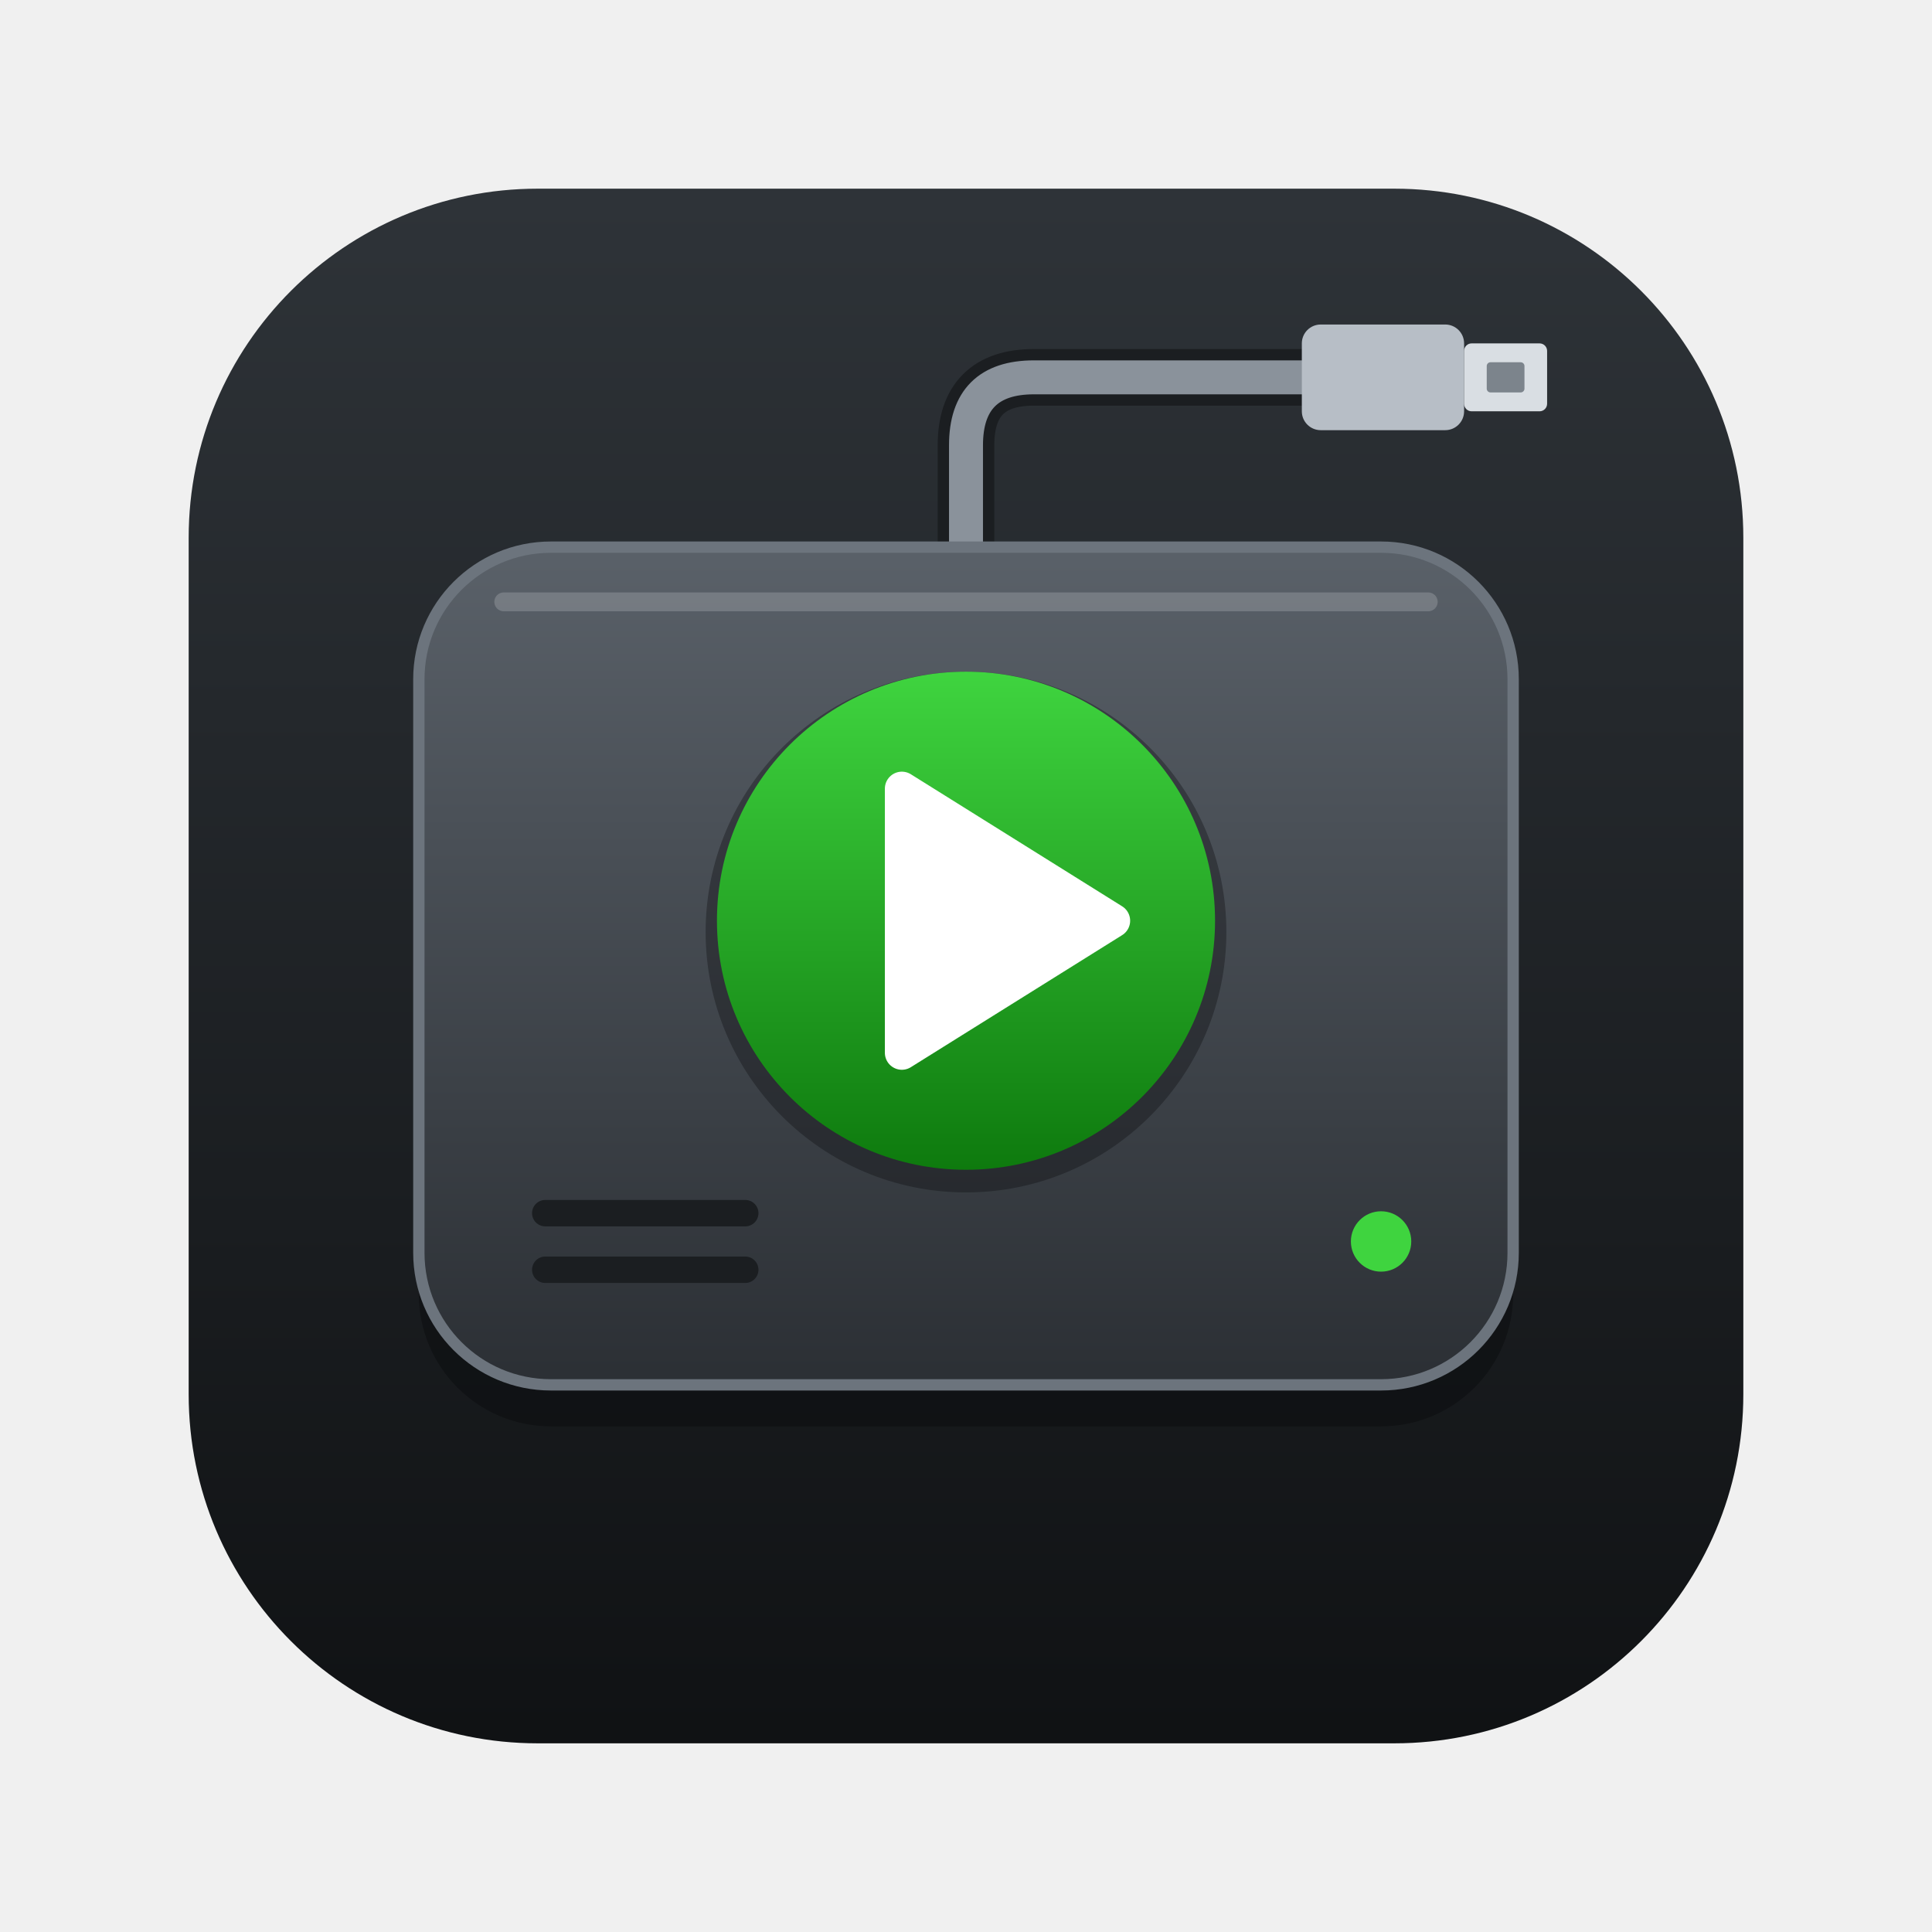
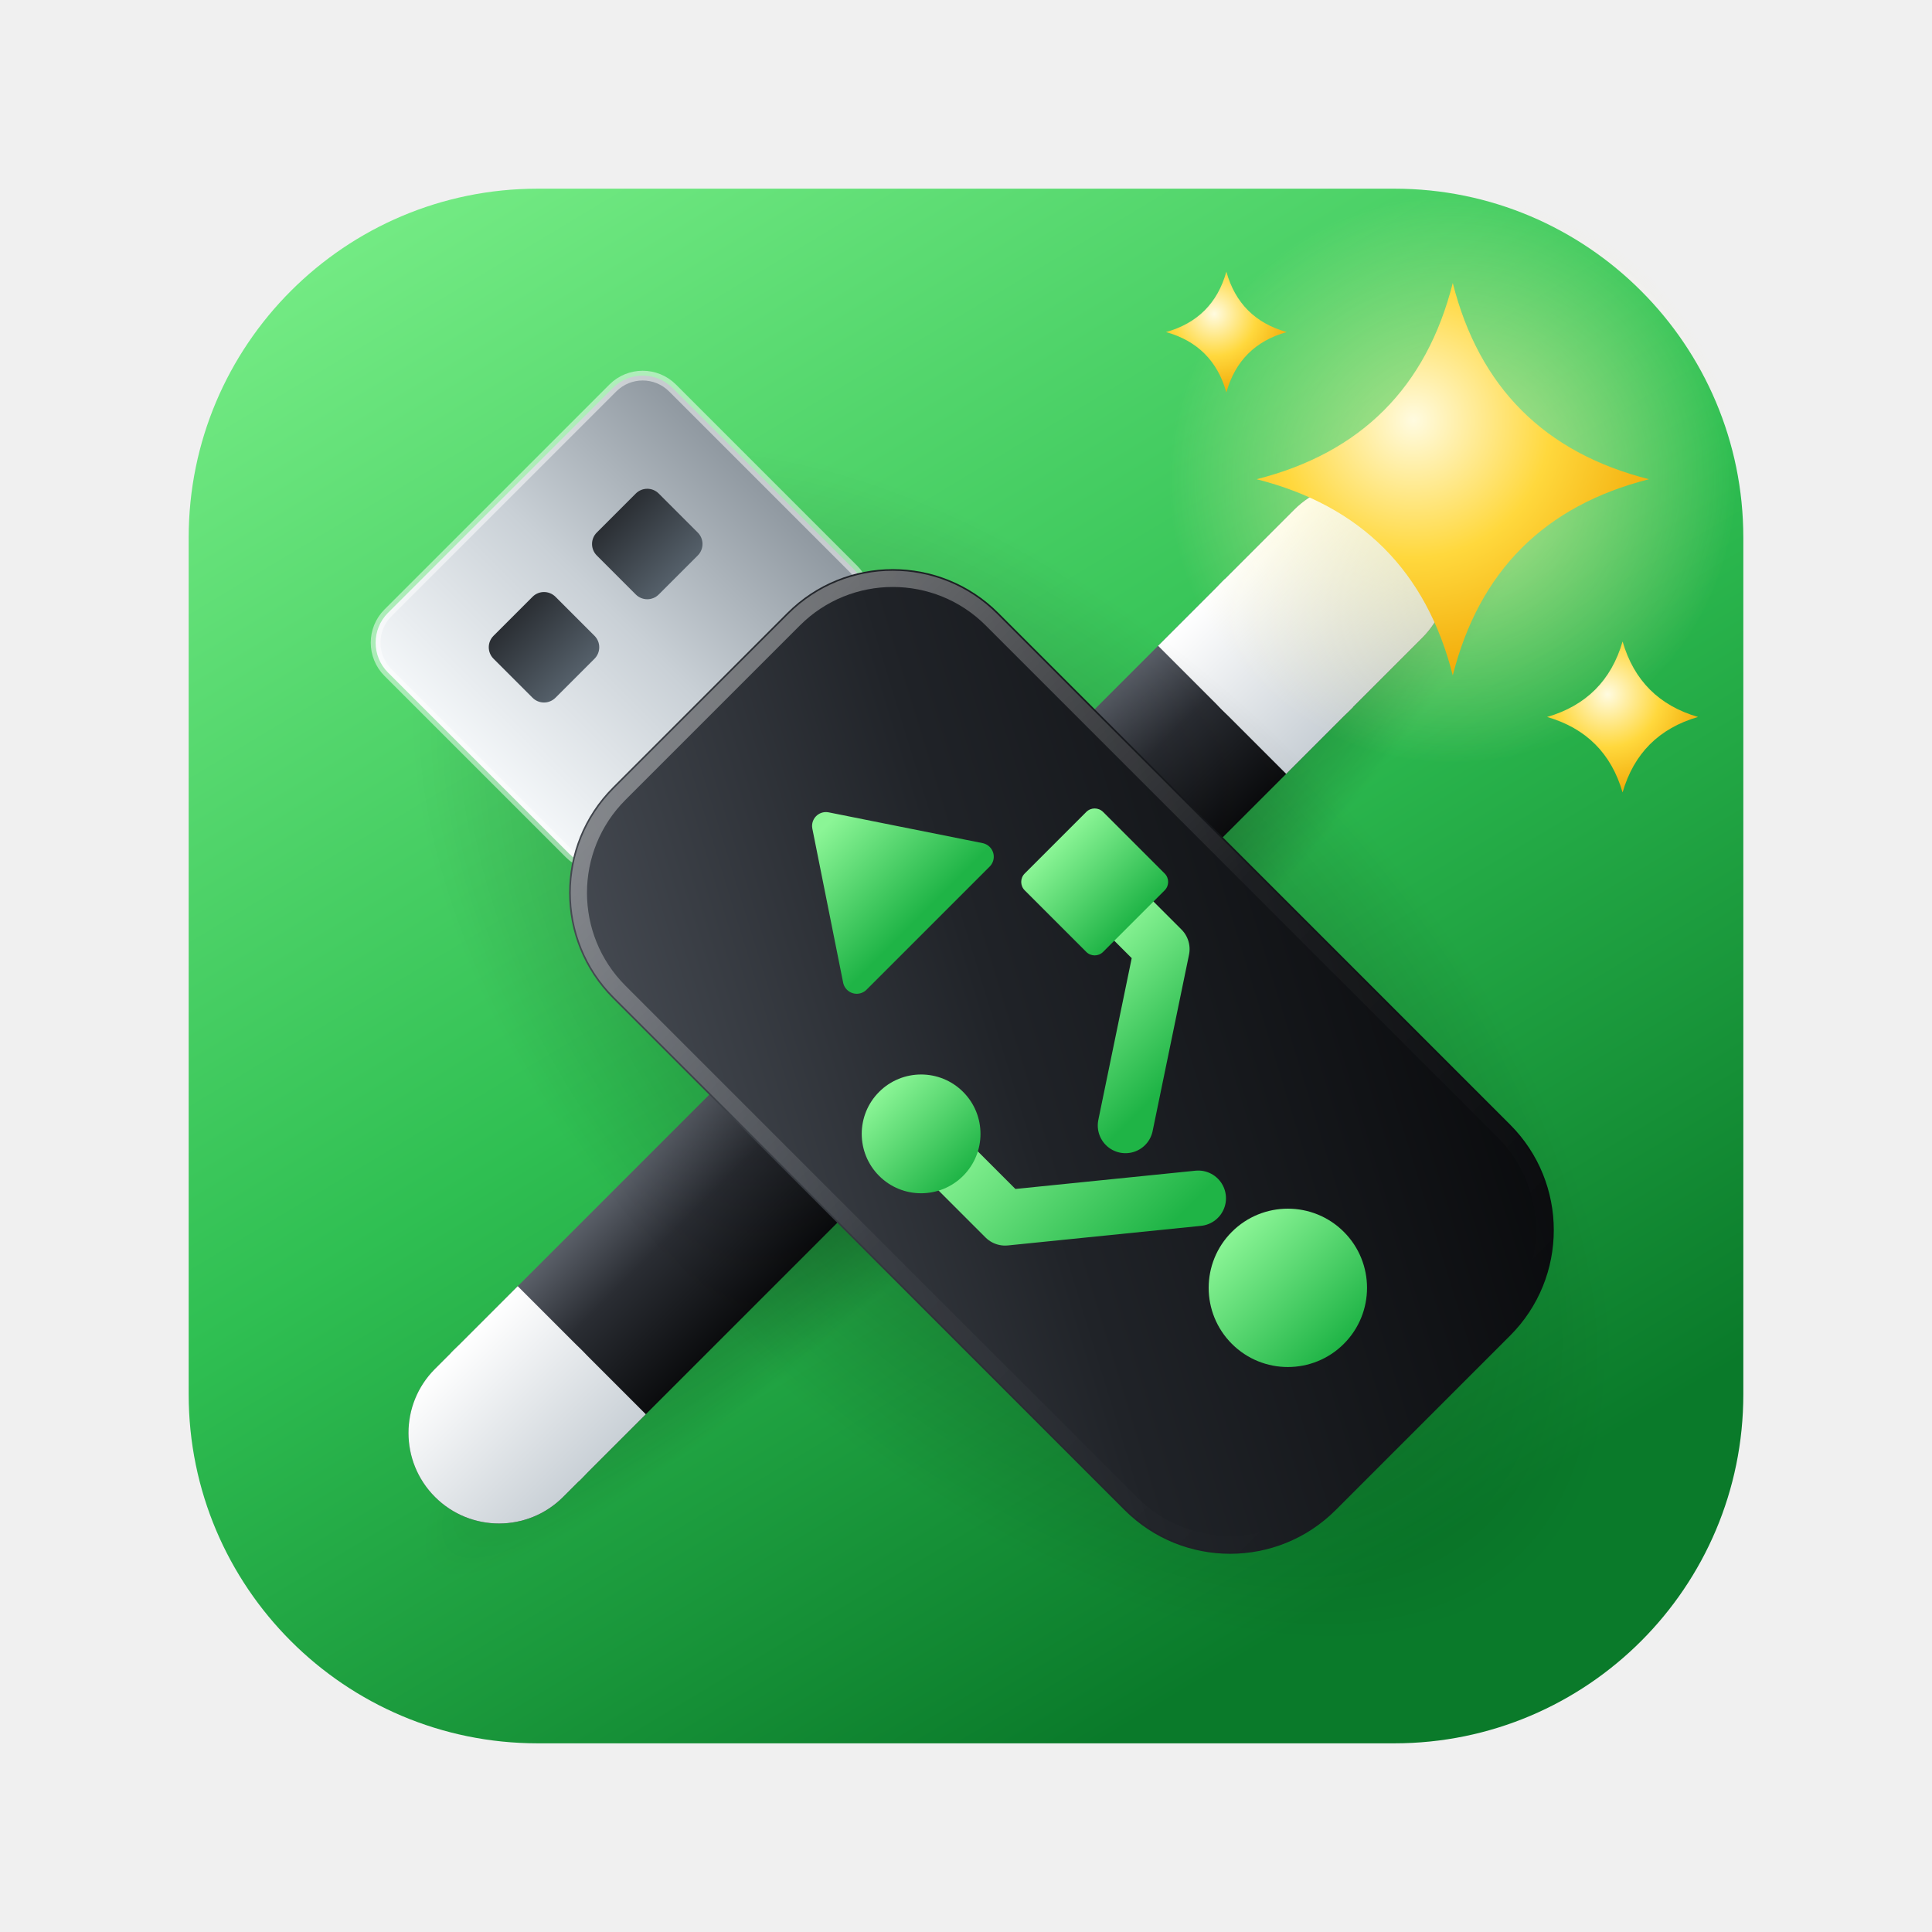
<svg xmlns="http://www.w3.org/2000/svg" viewBox="0 0 1024 1024">
  <defs>
-     <linearGradient id="tile" x1="0" y1="0" x2="0" y2="1">
-       <stop offset="0" stop-color="#2e3338" />
-       <stop offset="1" stop-color="#101214" />
+     <linearGradient id="tile" x1="0" y1="0" x2="0.6" y2="1">
+       <stop offset="0" stop-color="#7cf08a" />
+       <stop offset="0.55" stop-color="#2fbf52" />
+       <stop offset="1" stop-color="#0a7a2a" />
    </linearGradient>
-     <linearGradient id="drive" x1="0" y1="0" x2="0" y2="1">
-       <stop offset="0" stop-color="#5a6169" />
-       <stop offset="1" stop-color="#2b2f34" />
+     <radialGradient id="shadow" cx="0.5" cy="0.5" r="0.5">
+       <stop offset="0" stop-color="#000000" stop-opacity="0.38" />
+       <stop offset="0.6" stop-color="#000000" stop-opacity="0.16" />
+       <stop offset="1" stop-color="#000000" stop-opacity="0" />
+     </radialGradient>
+     <linearGradient id="body" x1="0" y1="0" x2="1" y2="1">
+       <stop offset="0" stop-color="#4a4f57" />
+       <stop offset="0.45" stop-color="#202328" />
+       <stop offset="1" stop-color="#08090b" />
    </linearGradient>
-     <linearGradient id="badge" x1="0" y1="0" x2="0" y2="1">
-       <stop offset="0" stop-color="#3fd43f" />
-       <stop offset="1" stop-color="#0e7a0e" />
+     <linearGradient id="rim" x1="0" y1="0" x2="0" y2="1">
+       <stop offset="0" stop-color="#ffffff" stop-opacity="0.35" />
+       <stop offset="0.5" stop-color="#ffffff" stop-opacity="0.04" />
+       <stop offset="1" stop-color="#ffffff" stop-opacity="0" />
    </linearGradient>
+     <linearGradient id="metal" x1="0" y1="0" x2="1" y2="0">
+       <stop offset="0" stop-color="#f4f7f9" />
+       <stop offset="0.5" stop-color="#c9d0d6" />
+       <stop offset="1" stop-color="#8e979f" />
+     </linearGradient>
+     <linearGradient id="hole" x1="0" y1="0" x2="0" y2="1">
+       <stop offset="0" stop-color="#2a2e33" />
+       <stop offset="1" stop-color="#55606a" />
+     </linearGradient>
+     <linearGradient id="glyph" x1="0" y1="0" x2="0" y2="1">
+       <stop offset="0" stop-color="#8bf596" />
+       <stop offset="1" stop-color="#1fb446" />
+     </linearGradient>
+     <linearGradient id="wand" x1="0" y1="0" x2="1" y2="0">
+       <stop offset="0" stop-color="#5a5f68" />
+       <stop offset="0.4" stop-color="#2a2d33" />
+       <stop offset="1" stop-color="#0b0c0e" />
+     </linearGradient>
+     <linearGradient id="cap" x1="0" y1="0" x2="1" y2="0">
+       <stop offset="0" stop-color="#ffffff" />
+       <stop offset="1" stop-color="#c9d0d6" />
+     </linearGradient>
+     <radialGradient id="spark" cx="0.4" cy="0.35" r="0.7">
+       <stop offset="0" stop-color="#fffbe0" />
+       <stop offset="0.5" stop-color="#ffd83d" />
+       <stop offset="1" stop-color="#f0a400" />
+     </radialGradient>
+     <radialGradient id="glow" cx="0.5" cy="0.5" r="0.5">
+       <stop offset="0" stop-color="#fff6b0" stop-opacity="0.7" />
+       <stop offset="1" stop-color="#fff6b0" stop-opacity="0" />
+     </radialGradient>
  </defs>
  <rect x="100" y="100" width="824" height="824" rx="185" fill="url(#tile)" />
-   <path d="M512 290 L512 236 Q512 200 548 200 L700 200" fill="none" stroke="#1b1e21" stroke-width="30" stroke-linecap="round" />
-   <path d="M512 290 L512 236 Q512 200 548 200 L700 200" fill="none" stroke="#8a929b" stroke-width="18" stroke-linecap="round" />
-   <rect x="690" y="172" width="86" height="56" rx="10" fill="#b7bec6" />
-   <rect x="776" y="182" width="44" height="36" rx="4" fill="#d9dee3" />
-   <rect x="788" y="192" width="20" height="16" rx="2" fill="#7c848c" />
-   <rect x="222" y="290" width="580" height="444" rx="70" fill="#0b0c0e" opacity="0.55" transform="translate(0 22)" />
-   <rect x="222" y="290" width="580" height="444" rx="70" fill="url(#drive)" stroke="#6c747d" stroke-width="6" />
-   <rect x="262" y="314" width="500" height="10" rx="5" fill="#ffffff" opacity="0.18" />
-   <circle cx="512" cy="494" r="138" fill="#0b0c0e" opacity="0.35" />
-   <circle cx="512" cy="488" r="132" fill="url(#badge)" />
-   <path d="M478 418 L478 558 L590 488 Z" fill="#ffffff" stroke="#ffffff" stroke-width="18" stroke-linejoin="round" />
-   <rect x="282" y="666" width="120" height="14" rx="7" fill="#1b1e21" />
-   <rect x="282" y="636" width="120" height="14" rx="7" fill="#1b1e21" />
-   <circle cx="732" cy="658" r="16" fill="#3fd43f" />
+   <ellipse cx="520" cy="540" rx="70" ry="420" fill="url(#shadow)" transform="rotate(45 520 540)" />
+   <g transform="rotate(45 512 512)">
+     <rect x="464" y="170" width="96" height="740" rx="48" fill="url(#wand)" />
+     <rect x="464" y="170" width="96" height="150" rx="48" fill="url(#cap)" />
+     <rect x="464" y="270" width="96" height="50" fill="url(#cap)" />
+     <rect x="464" y="800" width="96" height="110" rx="48" fill="url(#cap)" />
+     <rect x="464" y="800" width="96" height="50" fill="url(#cap)" />
+   </g>
+   <circle cx="770" cy="254" r="150" fill="url(#glow)" />
+   <path d="M770 150 Q791 233 874 254 Q791 275 770 358 Q749 275 666 254 Q749 233 770 150 Z" fill="url(#spark)" />
+   <path d="M860 340 Q869 371 900 380 Q869 389 860 420 Q851 389 820 380 Q851 371 860 340 Z" fill="url(#spark)" />
+   <path d="M650 144 Q657 169 682 176 Q657 183 650 208 Q643 183 618 176 Q643 169 650 144 Z" fill="url(#spark)" />
+   <g transform="translate(512 512) scale(0.86) translate(-512 -512)">
+     <ellipse cx="540" cy="560" rx="250" ry="460" fill="url(#shadow)" transform="rotate(-45 540 560)" />
+     <g transform="translate(-14 -14) rotate(-45 512 512)">
+       <rect x="388" y="126" width="248" height="210" rx="26" fill="url(#metal)" />
+       <rect x="388" y="126" width="248" height="210" rx="26" fill="none" stroke="#ffffff" stroke-opacity="0.5" stroke-width="6" />
+       <rect x="440" y="182" width="54" height="54" rx="10" fill="url(#hole)" />
+       <rect x="530" y="182" width="54" height="54" rx="10" fill="url(#hole)" />
+       <rect x="344" y="300" width="336" height="630" rx="92" fill="url(#body)" />
+       <rect x="350" y="306" width="324" height="618" rx="86" fill="none" stroke="url(#rim)" stroke-width="10" />
+       <g transform="translate(512 622) scale(1.22) translate(-512 -620)" fill="url(#glyph)" stroke="url(#glyph)" stroke-linecap="round" stroke-linejoin="round">
+         <path d="M512 772 V500" stroke-width="30" fill="none" />
+         <path d="M512 446 L556 512 H468 Z" stroke-width="14" />
+         <path d="M512 712 L436 650 V604" stroke-width="28" fill="none" />
+         <circle cx="436" cy="590" r="30" stroke="none" />
+         <path d="M512 660 L588 610 V584" stroke-width="28" fill="none" />
+         <rect x="560" y="534" width="56" height="56" rx="6" stroke="none" />
+         <circle cx="512" cy="776" r="40" stroke="none" />
+       </g>
+     </g>
+   </g>
</svg>
